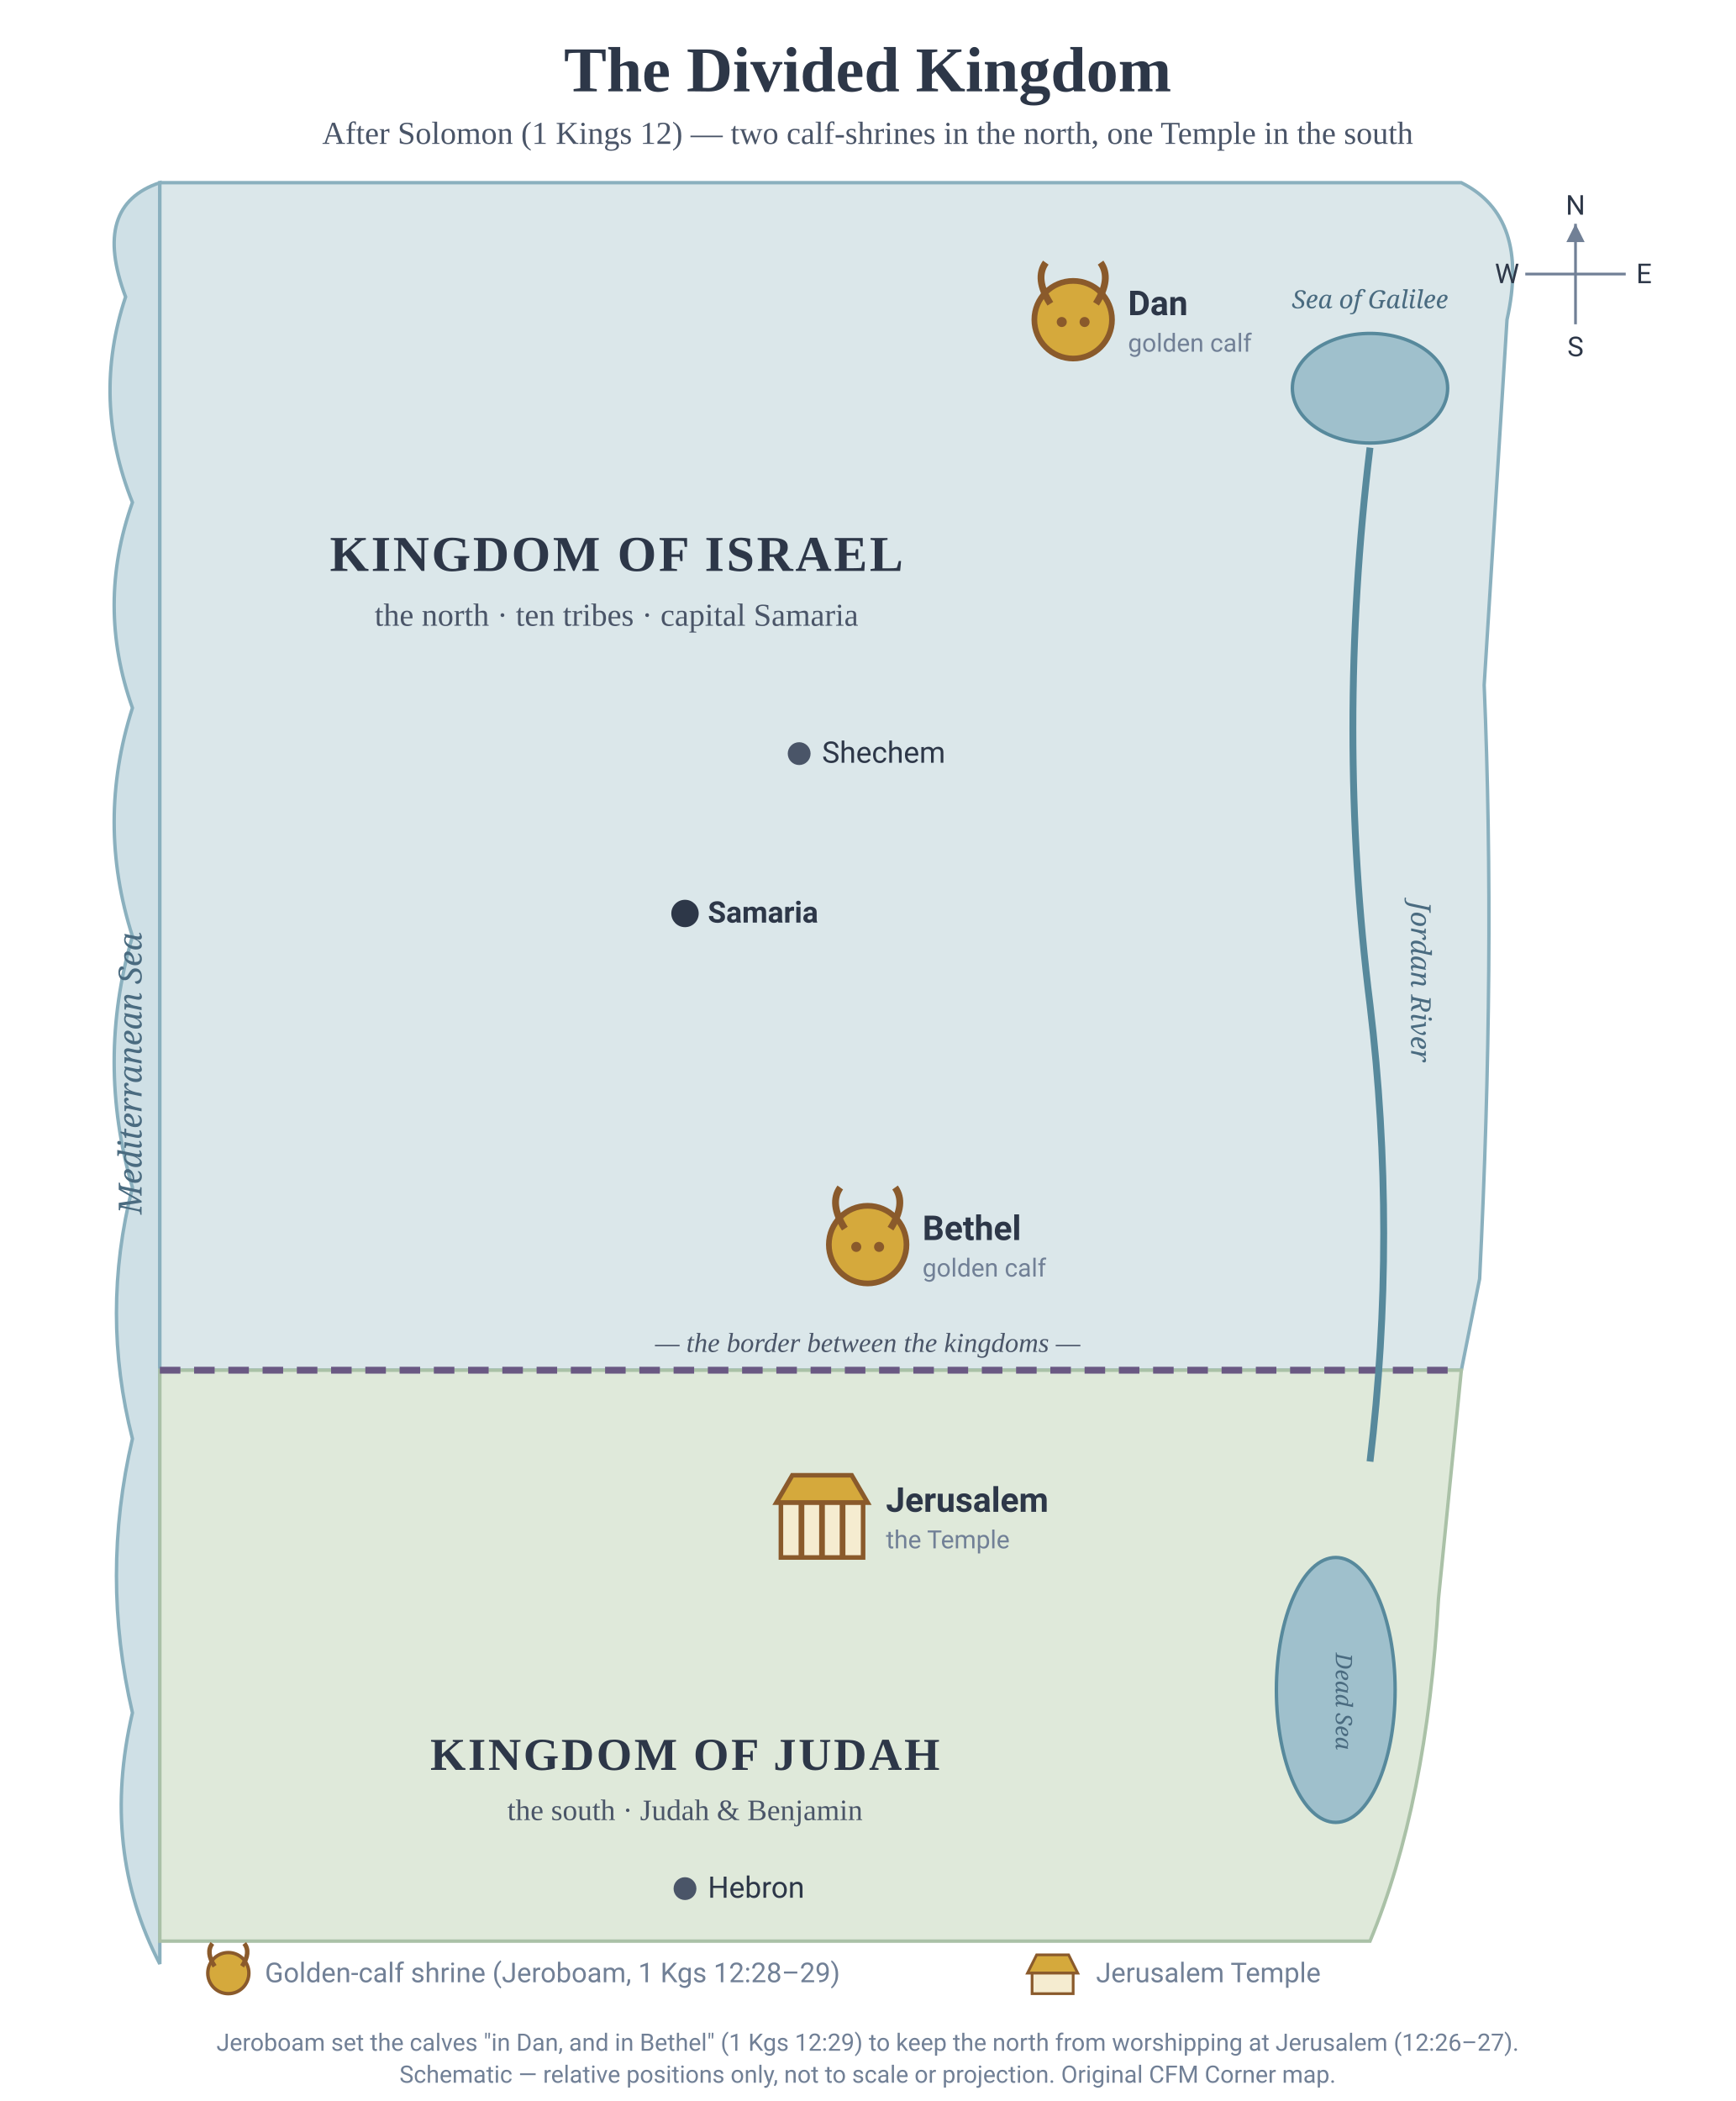
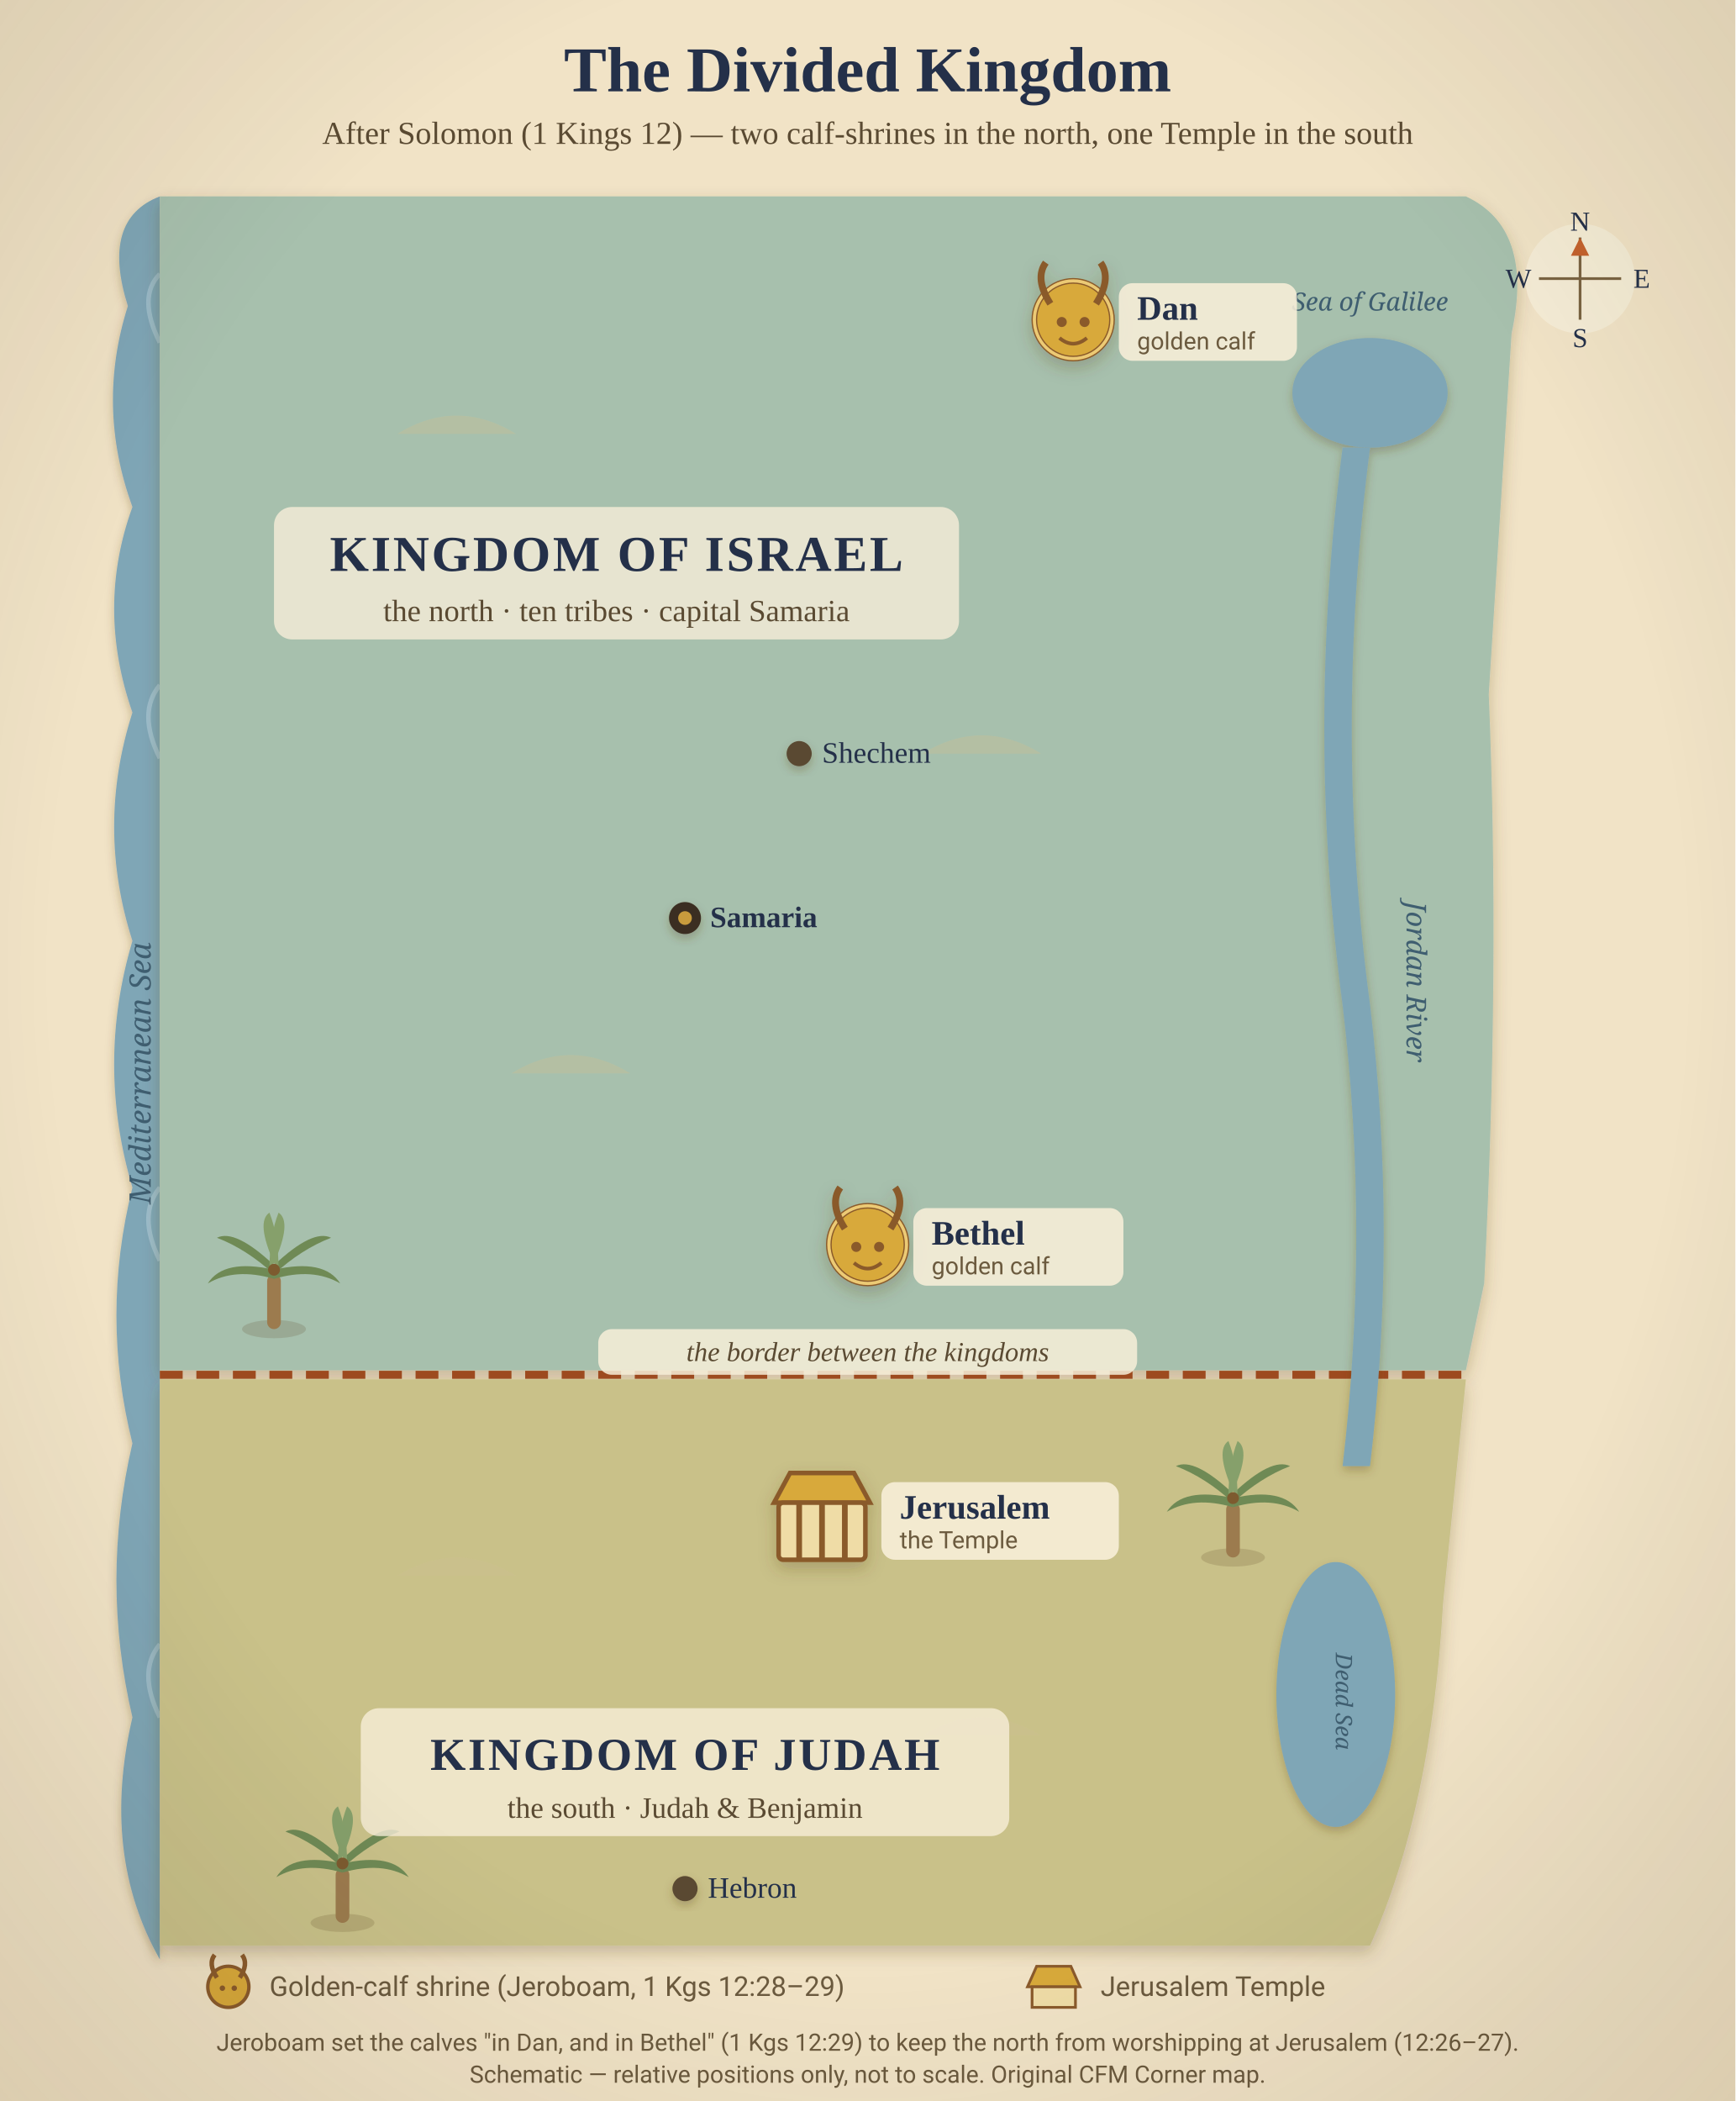
- <svg xmlns="http://www.w3.org/2000/svg" viewBox="0 0 760 920" role="img" aria-label="Schematic map of the divided monarchy after Solomon: the northern Kingdom of Israel with Jeroboam's golden-calf shrines at Dan and Bethel, and the southern Kingdom of Judah with the Temple at Jerusalem, separated by the north-south border.">
-   <style>
-     .ttl  { font-family: Georgia,"Times New Roman",serif; fill:#2d3748; }
-     .sub  { font-family: Georgia,"Times New Roman",serif; fill:#4a5568; }
-     .king { font-family: Georgia,"Times New Roman",serif; fill:#2d3748; letter-spacing:1px; }
-     .city { font-family:-apple-system,"Segoe UI",Roboto,sans-serif; fill:#2d3748; }
-     .note { font-family:-apple-system,"Segoe UI",Roboto,sans-serif; fill:#718096; }
-     .seatxt{ font-family: Georgia,serif; fill:#4a6b80; font-style:italic; }
-   </style>
+ <svg xmlns="http://www.w3.org/2000/svg" viewBox="0 0 760 920" role="img" aria-label="Illustrated map of the divided monarchy in CFM Corner Moedim style: the northern Kingdom of Israel with Jeroboam's golden-calf shrines at Dan and Bethel, and the southern Kingdom of Judah with the Temple at Jerusalem, separated by the north-south border.">
+   <defs>
+     <style>
+       .ttl  { font-family: Georgia,"Times New Roman",serif; fill:#243049; }
+       .sub  { font-family: Georgia,"Times New Roman",serif; fill:#5a4a32; }
+       .king { font-family: Georgia,"Times New Roman",serif; fill:#243049; letter-spacing:1px; }
+       .city { font-family: Georgia,"Times New Roman",serif; fill:#243049; }
+       .note { font-family:-apple-system,"Segoe UI",Roboto,sans-serif; fill:#6b5a3e; }
+       .sea  { font-family: Georgia,serif; fill:#3f5e70; font-style:italic; }
+     </style>
+     <filter id="soft" x="-30%" y="-30%" width="160%" height="160%">
+       <feDropShadow dx="0" dy="3" stdDeviation="3.5" flood-color="#5a4422" flood-opacity="0.28" />
+     </filter>
+     <filter id="soft-sm" x="-40%" y="-40%" width="180%" height="180%">
+       <feDropShadow dx="0" dy="2" stdDeviation="2" flood-color="#5a4422" flood-opacity="0.30" />
+     </filter>
+     <radialGradient id="vign" cx="50%" cy="46%" r="74%">
+       <stop offset="64%" stop-color="#000" stop-opacity="0" />
+       <stop offset="100%" stop-color="#5a4422" stop-opacity="0.14" />
+     </radialGradient>
+     <g id="palm">
+       <ellipse cx="0" cy="22" rx="14" ry="4" fill="#5a4422" opacity="0.18" />
+       <rect x="-3" y="-2" width="6" height="24" rx="3" fill="#9c7b4e" />
+       <g fill="#6f8a55">
+         <path d="M0 -4 Q-22 -9 -29 2 Q-17 -5 0 0 Z" />
+         <path d="M0 -4 Q22 -9 29 2 Q17 -5 0 0 Z" />
+         <path d="M0 -6 Q-17 -22 -25 -18 Q-12 -13 0 -2 Z" />
+         <path d="M0 -6 Q17 -22 25 -18 Q12 -13 0 -2 Z" />
+       </g>
+       <g fill="#86a06b">
+         <path d="M0 -7 Q-8 -25 -2 -29 Q2 -19 2 -4 Z" />
+         <path d="M0 -7 Q8 -25 2 -29 Q-2 -19 -2 -4 Z" />
+       </g>
+       <circle cx="0" cy="-4" r="2.6" fill="#7d5b2f" />
+     </g>
+     <g id="calf">
+       <circle r="17" fill="#d8a93a" stroke="#8a5a2b" stroke-width="2.5" />
+       <circle r="17" fill="none" stroke="#ecca74" stroke-width="1.4" />
+       <path d="M-10 -7 q-7 -11 -2 -18 M10 -7 q7 -11 2 -18" fill="none" stroke="#8a5a2b" stroke-width="3" />
+       <circle cx="-5" cy="1" r="2.2" fill="#8a5a2b" />
+       <circle cx="5" cy="1" r="2.2" fill="#8a5a2b" />
+       <path d="M-6 8 q6 5 12 0" fill="none" stroke="#8a5a2b" stroke-width="1.6" />
+     </g>
+     <g id="hill">
+       <path d="M-26 0 Q0 -16 26 0 Z" fill="#cdbf90" opacity="0.7" />
+     </g>
+   </defs>
+   <rect x="0" y="0" width="760" height="920" fill="#f1e3c6" />
+   <g filter="url(#soft-sm)">
+     <path d="M70 86 Q44 96 56 134 Q42 178 58 222 Q42 266 58 312 Q42 362 58 412              Q42 466 58 520 Q44 576 58 632 Q44 692 58 752 Q44 812 70 858 L70 86 Z" fill="#7fa6b6" />
+   </g>
+   <path d="M70 120 Q60 130 70 150 M70 300 Q60 312 70 332 M70 520 Q60 532 70 552 M70 720 Q60 732 70 752" fill="none" stroke="#a8c6d2" stroke-width="2" opacity="0.7" />
+   <text class="sea" x="66" y="470" font-size="13" transform="rotate(-90 66 470)" text-anchor="middle" fill="#e8f0f3">Mediterranean Sea</text>
+   <g filter="url(#soft)">
+     <path d="M70 86 L642 86 Q672 100 662 146 L652 304 Q657 424 650 562 L642 600 L70 600 Z" fill="#a7c0ad" />
+   </g>
+   <g filter="url(#soft)">
+     <path d="M70 604 L642 604 L632 702 Q627 792 600 852 L70 852 Z" fill="#c9c189" />
+   </g>
+   <g opacity="0.5">
+     <use href="#hill" x="200" y="190" />
+     <use href="#hill" x="430" y="330" />
+     <use href="#hill" x="250" y="470" />
+     <use href="#hill" x="430" y="760" />
+     <use href="#hill" x="200" y="690" />
+   </g>
+   <path d="M70 602 L642 602" stroke="#9d4a1f" stroke-width="3.5" stroke-dasharray="10 6" />
+   <g>
+     <rect x="262" y="582" width="236" height="20" rx="6" fill="#f7eed8" opacity="0.85" />
+     <text class="sub" x="380" y="596" text-anchor="middle" font-size="12" fill="#9d4a1f" font-style="italic">the border between the kingdoms</text>
+   </g>
+   <g filter="url(#soft-sm)">
+     <ellipse cx="600" cy="172" rx="34" ry="24" fill="#7fa6b6" />
+     <path d="M600 196 Q584 320 600 440 Q612 540 600 642 L588 642 Q600 540 588 440 Q572 320 588 196 Z" fill="#7fa6b6" />
+     <ellipse cx="585" cy="742" rx="26" ry="58" fill="#7fa6b6" />
+   </g>
+   <text class="sea" x="600" y="136" text-anchor="middle" font-size="11">Sea of Galilee</text>
+   <text class="sea" x="616" y="430" font-size="12" transform="rotate(90 616 430)" text-anchor="middle">Jordan River</text>
+   <text class="sea" x="585" y="745" text-anchor="middle" font-size="10" transform="rotate(90 585 745)" fill="#e8f0f3">Dead Sea</text>
+   <use href="#palm" x="120" y="560" />
+   <use href="#palm" x="540" y="660" />
+   <use href="#palm" x="150" y="820" />
+   <g>
+     <rect x="120" y="222" width="300" height="58" rx="8" fill="#f7eed8" opacity="0.8" />
+     <text class="king" x="270" y="250" text-anchor="middle" font-size="22" font-weight="700">KINGDOM OF ISRAEL</text>
+     <text class="sub" x="270" y="272" text-anchor="middle" font-size="13.5">the north · ten tribes · capital Samaria</text>
+   </g>
+   <g>
+     <rect x="158" y="748" width="284" height="56" rx="8" fill="#f7eed8" opacity="0.8" />
+     <text class="king" x="300" y="775" text-anchor="middle" font-size="20" font-weight="700">KINGDOM OF JUDAH</text>
+     <text class="sub" x="300" y="796" text-anchor="middle" font-size="13">the south · Judah &amp; Benjamin</text>
+   </g>
+   <g filter="url(#soft-sm)">
+     <circle cx="350" cy="330" r="5.5" fill="#5a4a32" />
+   </g>
+   <text class="city" x="360" y="334" font-size="13">Shechem</text>
+   <g filter="url(#soft-sm)">
+     <circle cx="300" cy="402" r="7" fill="#3a2f20" />
+     <circle cx="300" cy="402" r="3" fill="#c89b3c" />
+   </g>
+   <text class="city" x="311" y="406" font-size="13" font-weight="600">Samaria</text>
+   <g filter="url(#soft-sm)">
+     <circle cx="300" cy="827" r="5.5" fill="#5a4a32" />
+   </g>
+   <text class="city" x="310" y="831" font-size="13">Hebron</text>
+   <g filter="url(#soft)">
+     <use href="#calf" x="470" y="140" />
+   </g>
+   <g>
+     <rect x="490" y="124" width="78" height="34" rx="6" fill="#f7eed8" opacity="0.88" />
+     <text class="city" x="498" y="140" font-size="15" font-weight="700">Dan</text>
+     <text class="note" x="498" y="153" font-size="10.5">golden calf</text>
+   </g>
+   <g filter="url(#soft)">
+     <use href="#calf" x="380" y="545" />
+   </g>
+   <g>
+     <rect x="400" y="529" width="92" height="34" rx="6" fill="#f7eed8" opacity="0.88" />
+     <text class="city" x="408" y="545" font-size="15" font-weight="700">Bethel</text>
+     <text class="note" x="408" y="558" font-size="10.5">golden calf</text>
+   </g>
+   <g filter="url(#soft)">
+     <g transform="translate(360,665)">
+       <polygon points="-21,-7 21,-7 14,-20 -14,-20" fill="#d8a93a" stroke="#8a5a2b" stroke-width="2" />
+       <rect x="-19" y="-7" width="38" height="25" rx="2" fill="#efdca6" stroke="#8a5a2b" stroke-width="2" />
+       <line x1="-10" y1="-7" x2="-10" y2="18" stroke="#8a5a2b" stroke-width="2.5" />
+       <line x1="0" y1="-7" x2="0" y2="18" stroke="#8a5a2b" stroke-width="2.5" />
+       <line x1="10" y1="-7" x2="10" y2="18" stroke="#8a5a2b" stroke-width="2.5" />
+     </g>
+   </g>
+   <g>
+     <rect x="386" y="649" width="104" height="34" rx="6" fill="#f7eed8" opacity="0.9" />
+     <text class="city" x="394" y="665" font-size="15" font-weight="700">Jerusalem</text>
+     <text class="note" x="394" y="678" font-size="10.5">the Temple</text>
+   </g>
  <text class="ttl" x="380" y="40" text-anchor="middle" font-size="28" font-weight="700">The Divided Kingdom</text>
  <text class="sub" x="380" y="63" text-anchor="middle" font-size="14">After Solomon (1 Kings 12) — two calf-shrines in the north, one Temple in the south</text>
-   <path d="M70 80 Q40 90 55 130 Q40 175 58 220 Q42 265 58 310 Q42 360 58 410            Q42 465 58 520 Q44 575 58 630 Q44 690 58 750 Q44 810 70 860 L70 80 Z" fill="#cfe0e6" stroke="#8ab0be" stroke-width="1.5" />
-   <text class="seatxt" x="62" y="470" font-size="14" transform="rotate(-90 62 470)" text-anchor="middle">Mediterranean Sea</text>
-   <path d="M70 80 L640 80 Q670 95 660 140 L650 300 Q655 420 648 560 L640 600            L70 600 Z" fill="#dbe7ea" stroke="#8ab0be" stroke-width="1.5" />
-   <path d="M70 600 L640 600 L630 700 Q625 790 600 850 L70 850 Z" fill="#dfe9da" stroke="#aac1a7" stroke-width="1.5" />
-   <path d="M70 600 L640 600" stroke="#6a5983" stroke-width="3" stroke-dasharray="9 6" />
-   <text class="sub" x="380" y="592" text-anchor="middle" font-size="12" fill="#6a5983" font-style="italic">— the border between the kingdoms —</text>
-   <ellipse cx="600" cy="170" rx="34" ry="24" fill="#9fc0cc" stroke="#57899c" stroke-width="1.5" />
-   <text class="seatxt" x="600" y="135" text-anchor="middle" font-size="11">Sea of Galilee</text>
-   <path d="M600 196 Q585 320 600 440 Q612 540 600 640" fill="none" stroke="#57899c" stroke-width="3" />
-   <text class="seatxt" x="618" y="430" font-size="12" transform="rotate(90 618 430)" text-anchor="middle">Jordan River</text>
-   <ellipse cx="585" cy="740" rx="26" ry="58" fill="#9fc0cc" stroke="#57899c" stroke-width="1.5" />
-   <text class="seatxt" x="585" y="745" text-anchor="middle" font-size="10" transform="rotate(90 585 745)">Dead Sea</text>
-   <text class="king" x="270" y="250" text-anchor="middle" font-size="22" font-weight="700">KINGDOM OF ISRAEL</text>
-   <text class="sub" x="270" y="274" text-anchor="middle" font-size="14">the north · ten tribes · capital Samaria</text>
-   <text class="king" x="300" y="775" text-anchor="middle" font-size="20" font-weight="700">KINGDOM OF JUDAH</text>
-   <text class="sub" x="300" y="797" text-anchor="middle" font-size="13">the south · Judah &amp; Benjamin</text>
-   <circle cx="350" cy="330" r="5" fill="#4a5568" />
-   <text class="city" x="360" y="334" font-size="13">Shechem</text>
-   <circle cx="300" cy="400" r="6" fill="#2d3748" />
-   <text class="city" x="310" y="404" font-size="13" font-weight="600">Samaria</text>
-   <g transform="translate(470,140)">
-     <circle r="17" fill="#d5a93c" stroke="#8a5a2b" stroke-width="2.5" />
-     <path d="M-10 -7 q-7 -11 -2 -18 M10 -7 q7 -11 2 -18" fill="none" stroke="#8a5a2b" stroke-width="3" />
-     <circle cx="-5" cy="1" r="2.2" fill="#8a5a2b" />
-     <circle cx="5" cy="1" r="2.2" fill="#8a5a2b" />
+   <g transform="translate(692 122)" class="city" font-size="12" text-anchor="middle">
+     <circle r="24" fill="#f7eed8" opacity="0.82" />
+     <line x1="0" y1="-18" x2="0" y2="18" stroke="#7a6442" stroke-width="1.2" />
+     <line x1="-18" y1="0" x2="18" y2="0" stroke="#7a6442" stroke-width="1.2" />
+     <path d="M0 -18 L-4 -10 L4 -10 Z" fill="#c4622d" />
+     <text x="0" y="-21">N</text>
+     <text x="0" y="30">S</text>
+     <text x="27" y="4">E</text>
+     <text x="-27" y="4">W</text>
  </g>
-   <text class="city" x="494" y="138" font-size="15" font-weight="700">Dan</text>
-   <text class="note" x="494" y="154" font-size="11">golden calf</text>
-   <g transform="translate(380,545)">
-     <circle r="17" fill="#d5a93c" stroke="#8a5a2b" stroke-width="2.5" />
-     <path d="M-10 -7 q-7 -11 -2 -18 M10 -7 q7 -11 2 -18" fill="none" stroke="#8a5a2b" stroke-width="3" />
-     <circle cx="-5" cy="1" r="2.2" fill="#8a5a2b" />
-     <circle cx="5" cy="1" r="2.2" fill="#8a5a2b" />
-   </g>
-   <text class="city" x="404" y="543" font-size="15" font-weight="700">Bethel</text>
-   <text class="note" x="404" y="559" font-size="11">golden calf</text>
-   <g transform="translate(360,665)">
-     <polygon points="-20,-7 20,-7 13,-19 -13,-19" fill="#d5a93c" stroke="#8a5a2b" stroke-width="2" />
-     <rect x="-18" y="-7" width="36" height="24" fill="#f5ecd0" stroke="#8a5a2b" stroke-width="2" />
-     <line x1="-9" y1="-7" x2="-9" y2="17" stroke="#8a5a2b" stroke-width="2.5" />
-     <line x1="0" y1="-7" x2="0" y2="17" stroke="#8a5a2b" stroke-width="2.5" />
-     <line x1="9" y1="-7" x2="9" y2="17" stroke="#8a5a2b" stroke-width="2.5" />
-   </g>
-   <text class="city" x="388" y="662" font-size="15" font-weight="700">Jerusalem</text>
-   <text class="note" x="388" y="678" font-size="11">the Temple</text>
-   <circle cx="300" cy="827" r="5" fill="#4a5568" />
-   <text class="city" x="310" y="831" font-size="13">Hebron</text>
-   <g transform="translate(690 120)" class="city" font-size="12" text-anchor="middle">
-     <line x1="0" y1="-22" x2="0" y2="22" stroke="#718096" stroke-width="1.2" />
-     <line x1="-22" y1="0" x2="22" y2="0" stroke="#718096" stroke-width="1.2" />
-     <path d="M0 -22 L-4 -14 L4 -14 Z" fill="#718096" />
-     <text x="0" y="-26">N</text>
-     <text x="0" y="36">S</text>
-     <text x="30" y="4">E</text>
-     <text x="-30" y="4">W</text>
-   </g>
-   <g transform="translate(90 868)">
-     <g transform="translate(0 -4)">
-       <circle cx="10" cy="0" r="9" fill="#d5a93c" stroke="#8a5a2b" stroke-width="1.5" />
-       <path d="M4 -3 q-4 -6 -1 -10 M16 -3 q4 -6 1 -10" fill="none" stroke="#8a5a2b" stroke-width="2" />
+   <g transform="translate(90 872)">
+     <g transform="translate(10 -2)">
+       <circle r="9" fill="#d8a93a" stroke="#8a5a2b" stroke-width="1.5" />
+       <path d="M-5 -4 q-4 -6 -1 -10 M5 -4 q4 -6 1 -10" fill="none" stroke="#8a5a2b" stroke-width="2" />
+       <circle cx="-2.6" cy="0.6" r="1.2" fill="#8a5a2b" />
+       <circle cx="2.6" cy="0.6" r="1.2" fill="#8a5a2b" />
    </g>
-     <text class="note" x="26" y="0" font-size="12">Golden-calf shrine (Jeroboam, 1 Kgs 12:28–29)</text>
-     <g transform="translate(360 -10)">
-       <polygon points="0,6 22,6 18,-2 4,-2" fill="#d5a93c" stroke="#8a5a2b" stroke-width="1.2" />
-       <rect x="2" y="6" width="18" height="9" fill="#f5ecd0" stroke="#8a5a2b" stroke-width="1.2" />
+     <text class="note" x="28" y="2" font-size="12">Golden-calf shrine (Jeroboam, 1 Kgs 12:28–29)</text>
+     <g transform="translate(360 -9)">
+       <polygon points="0,7 23,7 19,-2 4,-2" fill="#d8a93a" stroke="#8a5a2b" stroke-width="1.2" />
+       <rect x="2" y="7" width="19" height="9" fill="#efdca6" stroke="#8a5a2b" stroke-width="1.2" />
    </g>
-     <text class="note" x="390" y="0" font-size="12">Jerusalem Temple</text>
+     <text class="note" x="392" y="2" font-size="12">Jerusalem Temple</text>
  </g>
  <text class="note" x="380" y="898" text-anchor="middle" font-size="10.5">Jeroboam set the calves "in Dan, and in Bethel" (1 Kgs 12:29) to keep the north from worshipping at Jerusalem (12:26–27).</text>
-   <text class="note" x="380" y="912" text-anchor="middle" font-size="10.5">Schematic — relative positions only, not to scale or projection. Original CFM Corner map.</text>
+   <text class="note" x="380" y="912" text-anchor="middle" font-size="10.5">Schematic — relative positions only, not to scale. Original CFM Corner map.</text>
+   <rect x="0" y="0" width="760" height="920" fill="url(#vign)" pointer-events="none" />
</svg>
